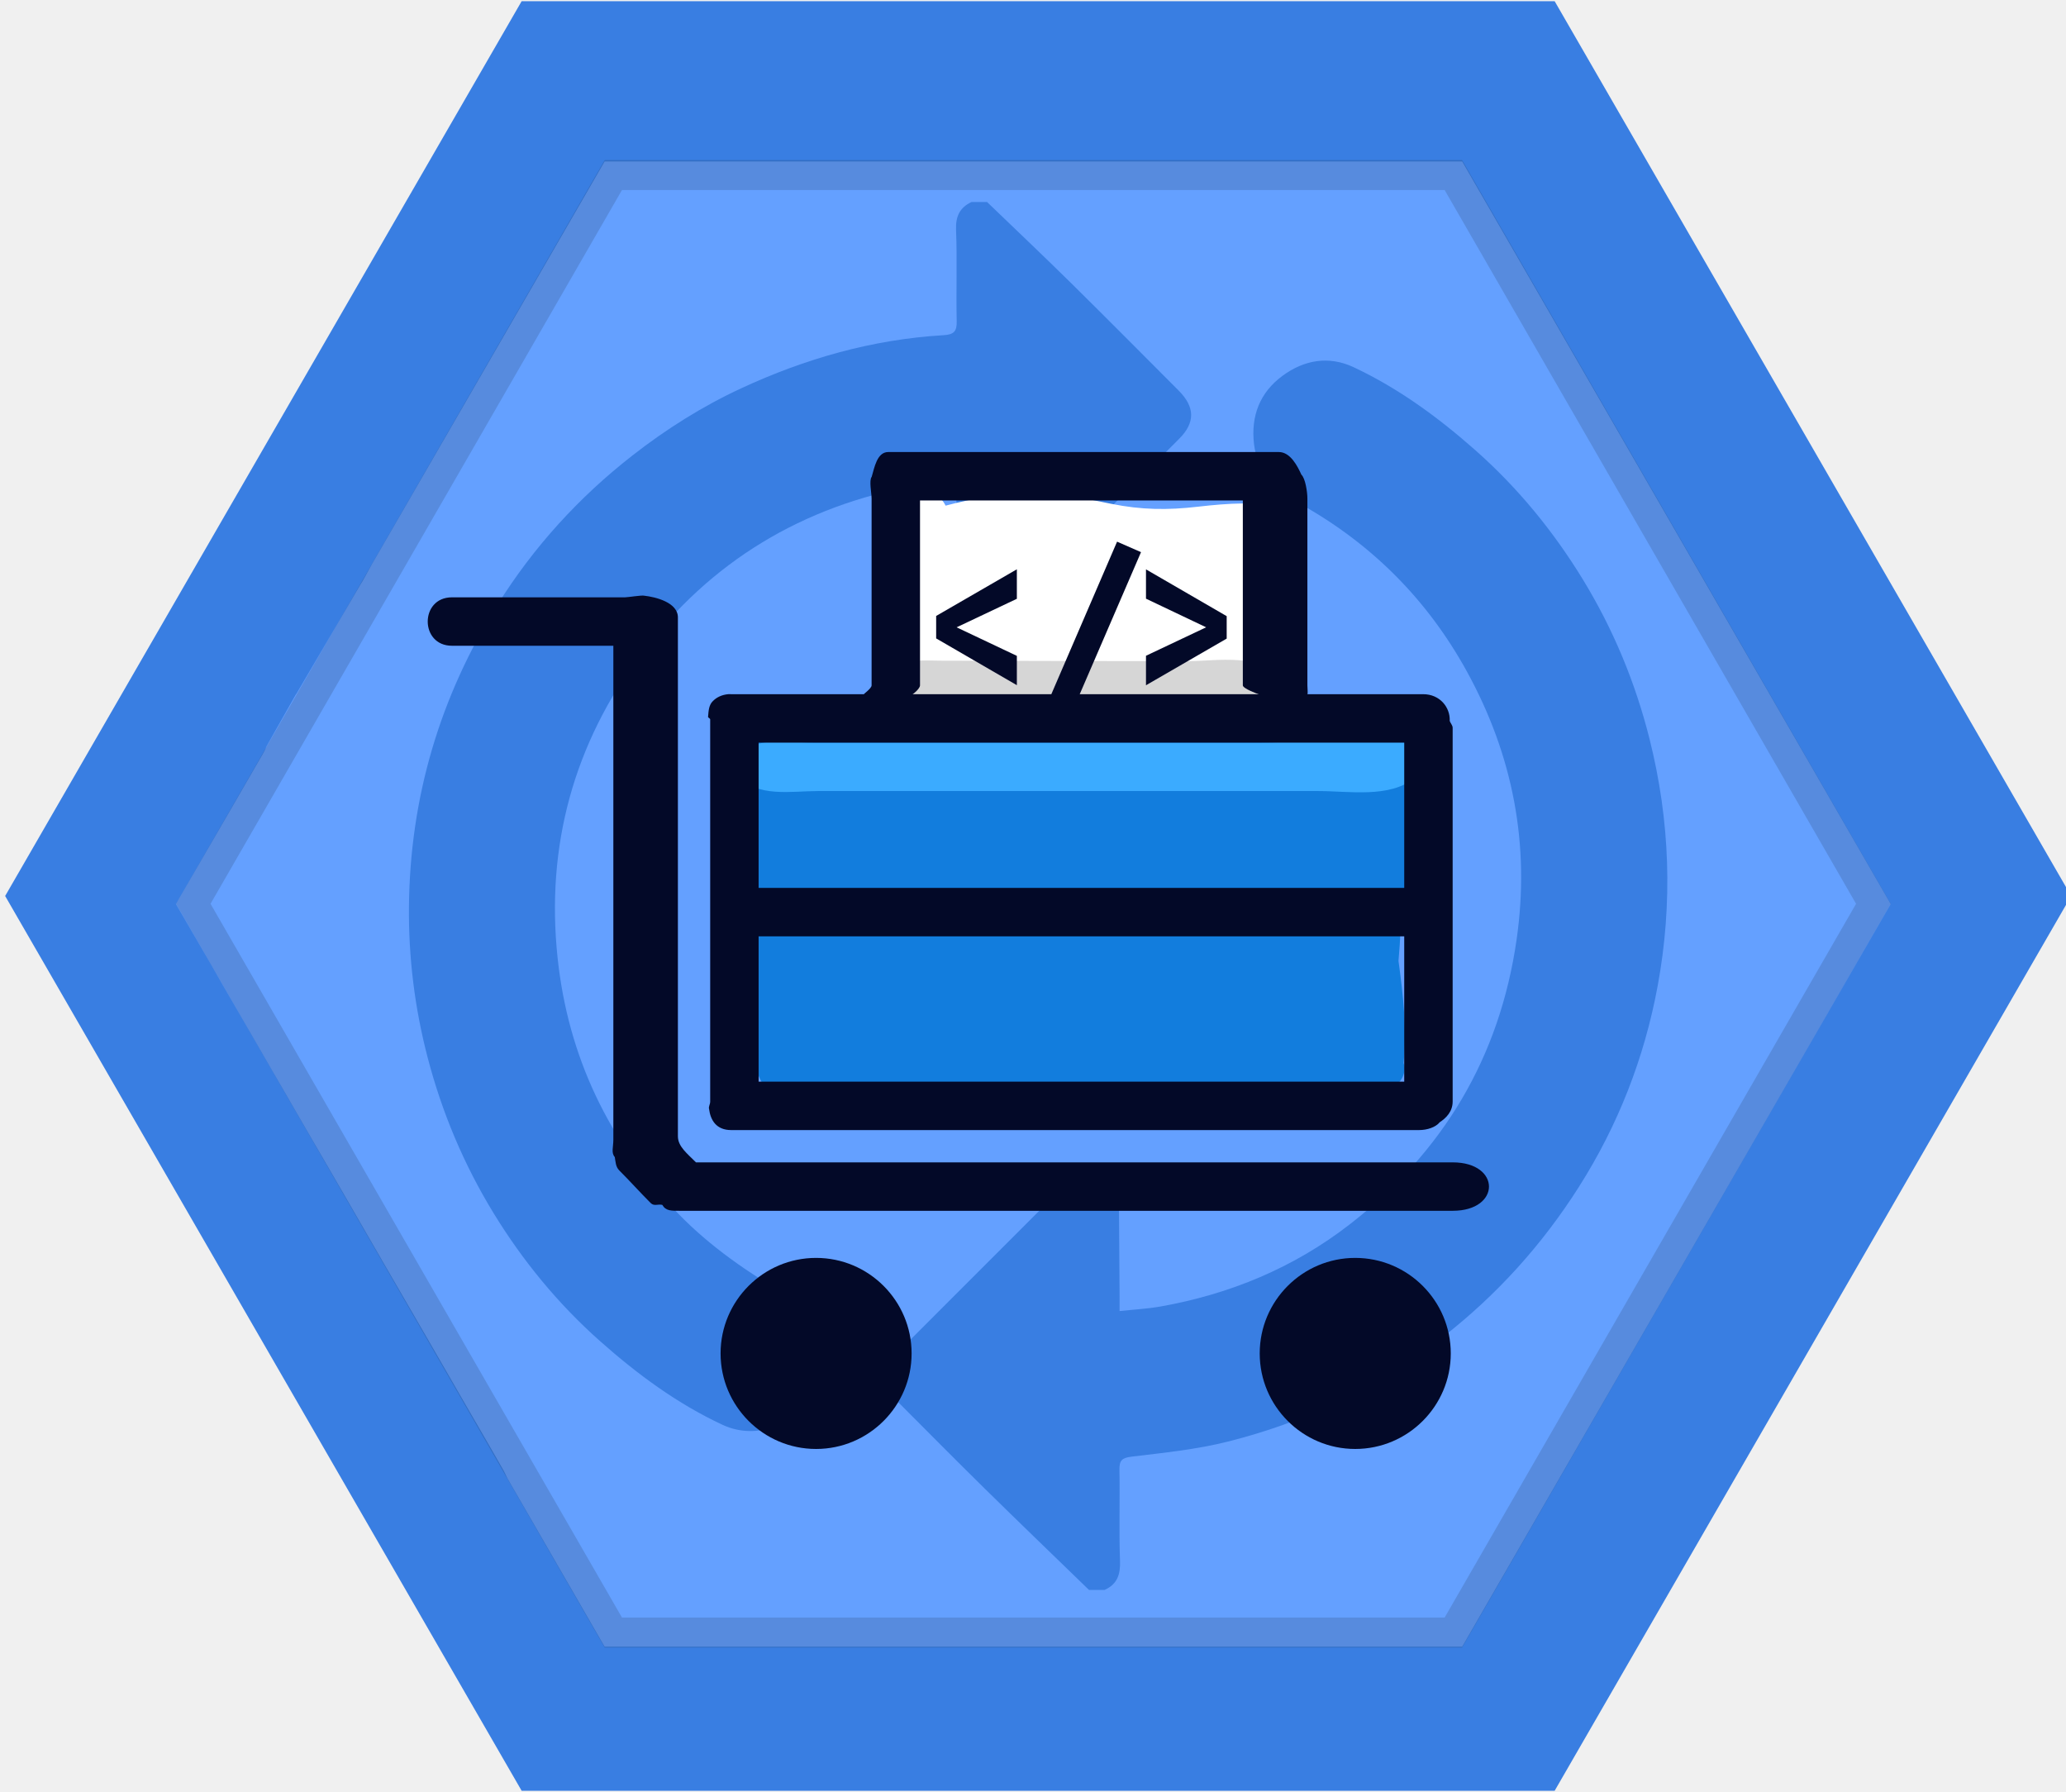
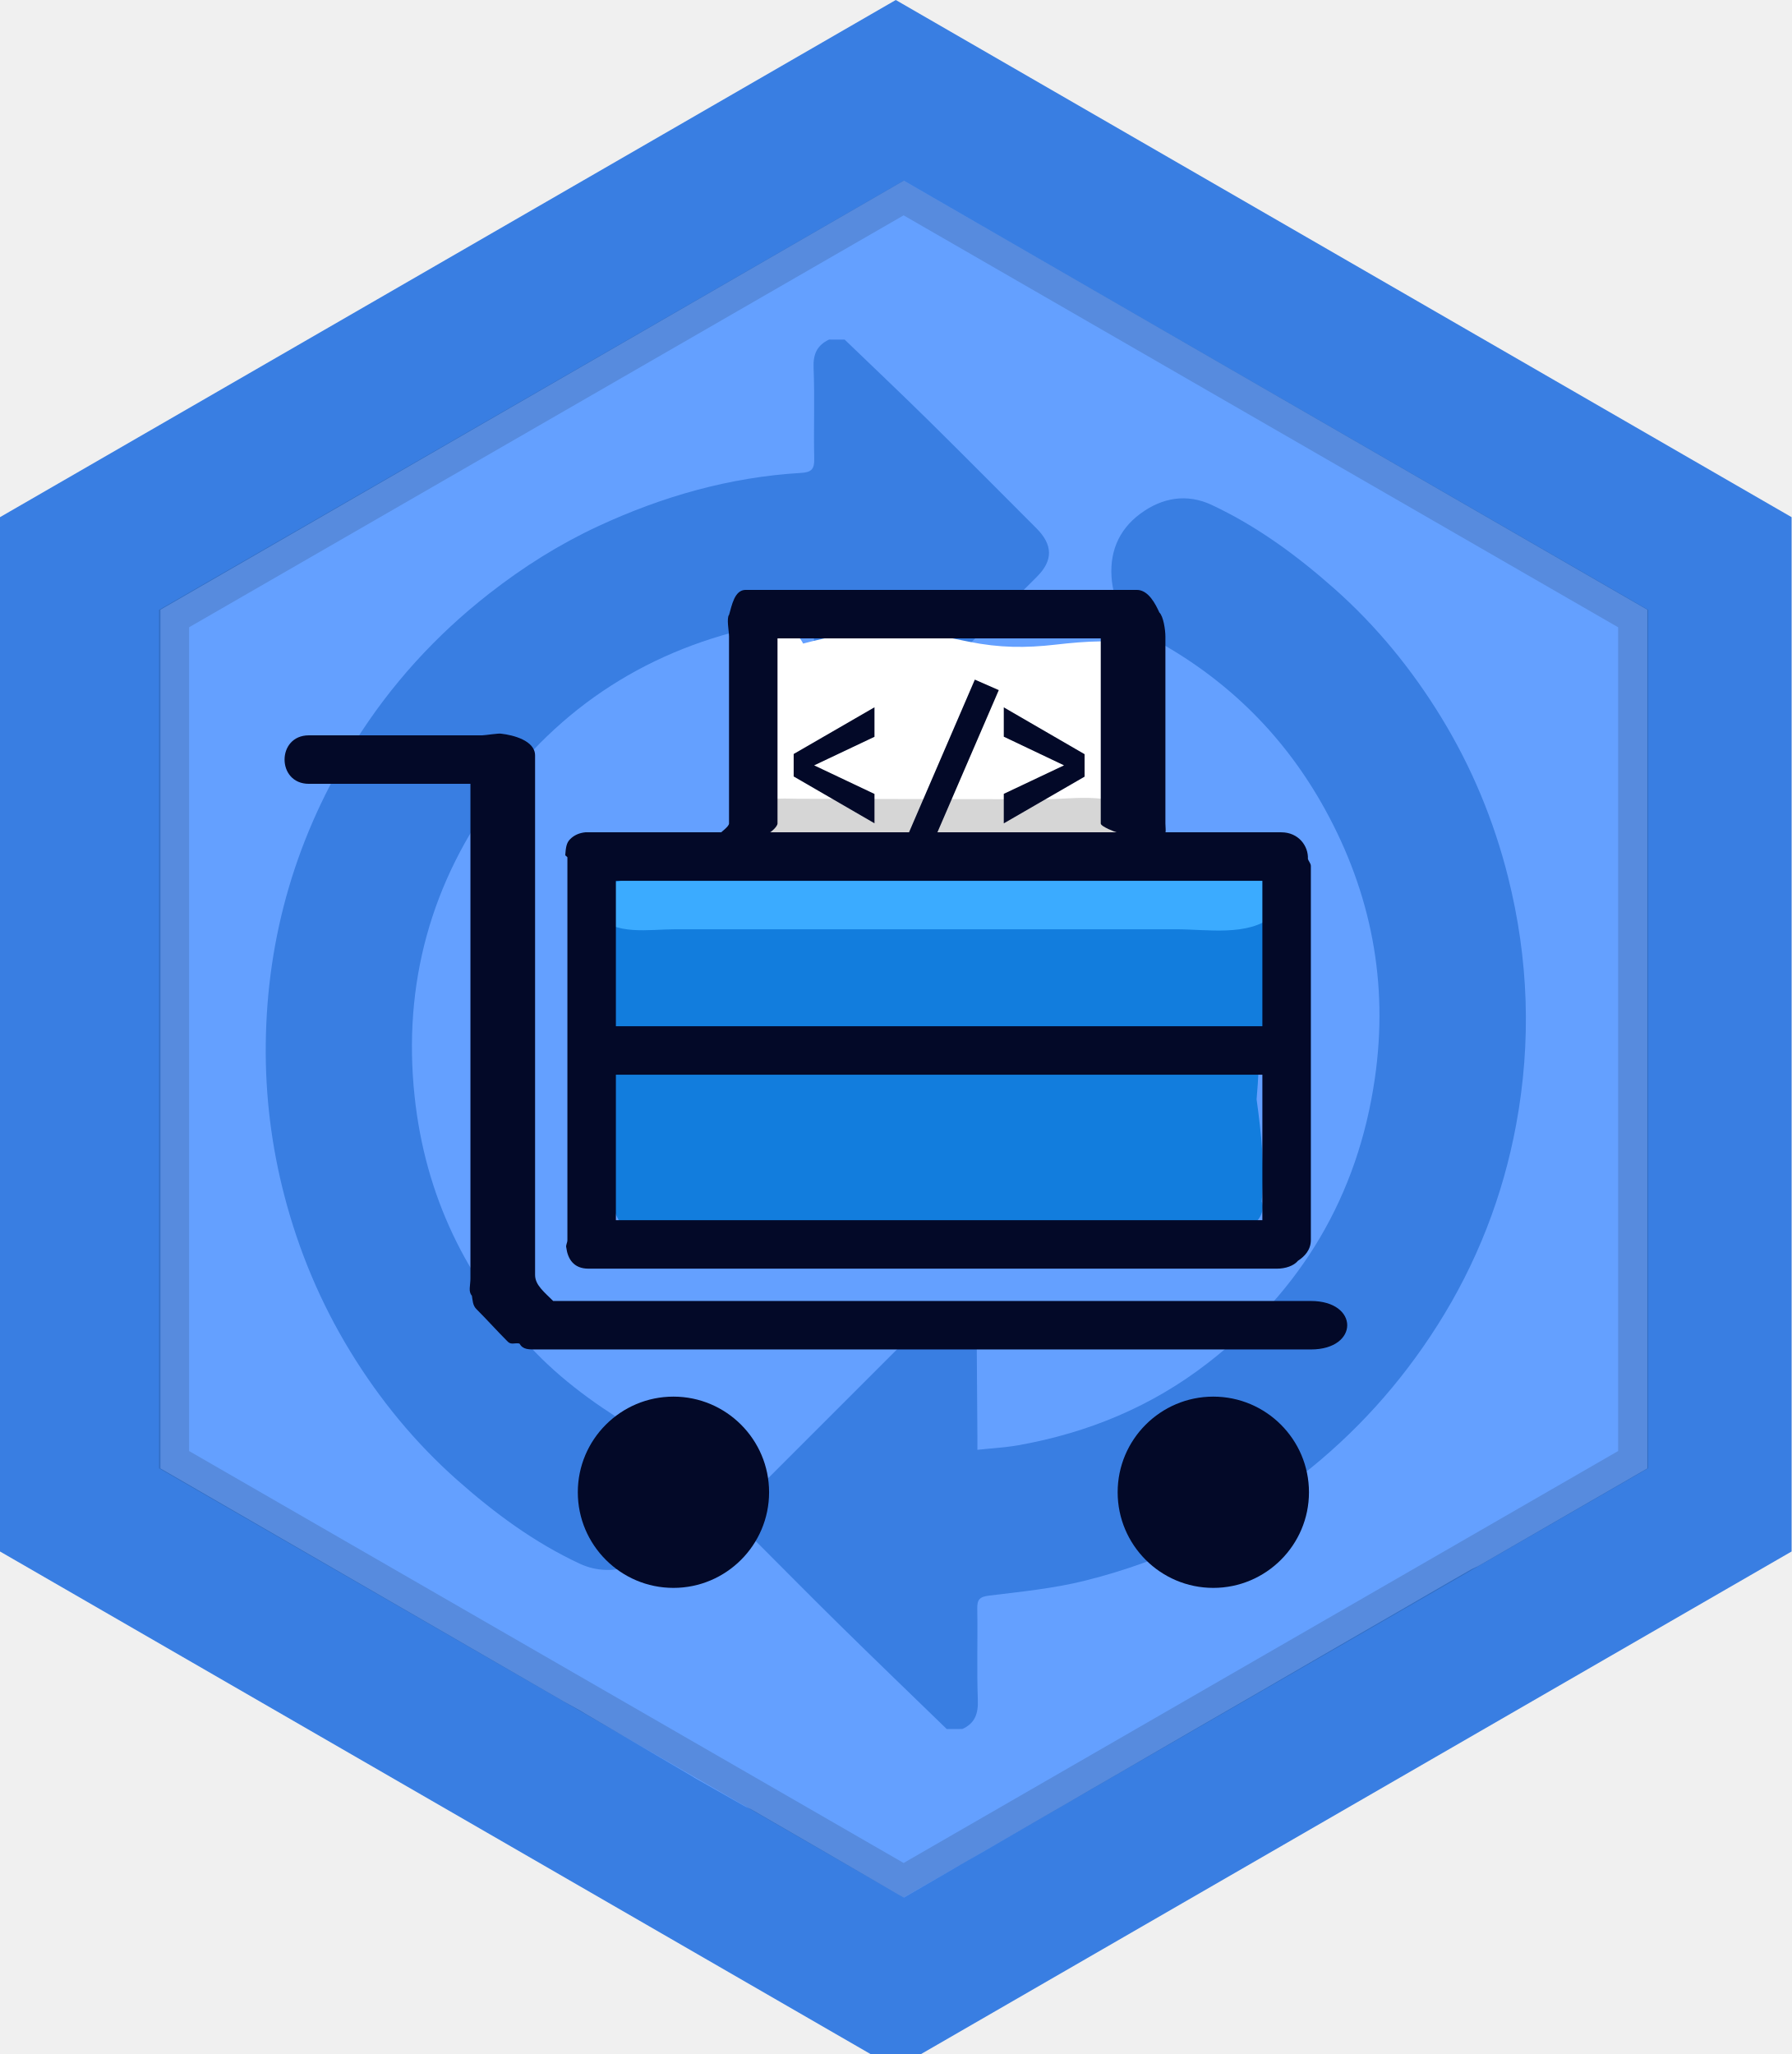
- <svg xmlns="http://www.w3.org/2000/svg" version="1.1" id="Layer_11" x="0px" y="0px" width="128px" height="111px" viewBox="0 0 128 111" enable-background="new 0 0 128 111" xml:space="preserve">
-   <polygon fill="#397EE2" points="32.319,110.926 0.319,55.5 32.319,0.074 96.319,0.074 128.319,55.5 96.319,110.926 " />
-   <polygon fill="#64A0FF" points="117.14,56 90.59,102 37.46,102 31.44,91.574 31.32,91.327 31.26,91.204 31.2,91.087 30.58,90.004   29.48,88.102 29.42,88.001 28.84,87 26.53,83 25.37,81 24.21,79 23.71,78.14 23.63,78 21.32,74 19.58,71 19.37,70.64 18.42,69   17.63,67.63 16.95,66.46 15.53,64 14.37,62 13.82,61.05 13.79,61 13.22,60 12.96,59.55 12.64,59 10.9,56 11.11,55.63 13.17,52.08   14.74,49.37 14.82,49.23 16.12,46.98 16.13,46.97 16.39,46.51 16.52,46.215 18.34,43 18.35,43 21.32,37.935 22.32,36.228   22.47,35.984 23.05,34.937 37.46,10 90.59,10 " />
+ <svg xmlns="http://www.w3.org/2000/svg" version="1.1" id="Layer_11" x="0px" y="0px" width="110.852px" height="127.094px" viewBox="8.893 -8.5 110.852 127.094" enable-background="new 8.893 -8.5 110.852 127.094" xml:space="preserve">
+   <polygon fill="#397EE2" points="119.744,87.5 64.318,119.5 8.893,87.5 8.893,23.5 64.318,-8.5 119.744,23.5 " />
+   <polygon fill="#64A0FF" points="64.818,2.678 110.818,29.229 110.818,82.358 100.393,88.379 100.146,88.499 100.022,88.559   99.905,88.618 98.822,89.238 96.92,90.339 96.819,90.398 95.818,90.979 91.818,93.289 89.818,94.448 87.818,95.608 86.959,96.108   86.818,96.188 82.818,98.499 79.818,100.238 79.459,100.448 77.818,101.398 76.448,102.188 75.278,102.868 72.818,104.289   70.818,105.448 69.868,105.999 69.818,106.028 68.818,106.599 68.368,106.858 67.818,107.179 64.818,108.919 64.448,108.709   60.898,106.648 58.188,105.078 58.049,104.999 55.799,103.698 55.788,103.688 55.328,103.429 55.033,103.299 51.818,101.479   51.818,101.469 46.754,98.499 45.047,97.499 44.803,97.349 43.756,96.769 18.818,82.358 18.818,29.229 " />
  <g>
-     <path fill-rule="evenodd" clip-rule="evenodd" fill="#397EE2" d="M61.154,12.513c1.742,1.677,3.499,3.34,5.221,5.037   c2.23,2.2,4.436,4.427,6.65,6.644c1.016,1.018,1.031,1.984,0.037,2.98c-3.636,3.64-7.273,7.28-10.914,10.917   c-0.871,0.87-1.704,1.056-2.415,0.478c-0.24-0.195-0.453-0.581-0.457-0.882c-0.038-2.357-0.021-4.714-0.021-7.072   c0-0.247,0-0.493,0-0.832c-0.891,0.099-1.709,0.141-2.508,0.285c-7.012,1.27-12.743,4.7-17.014,10.403   c-4.178,5.58-5.923,11.916-5.188,18.851c0.647,6.112,3.166,11.395,7.452,15.83c2.021,2.092,4.391,3.701,6.884,5.162   c1.954,1.146,2.67,3.834,1.609,5.834c-1.126,2.129-3.622,3.088-5.716,2.113c-2.818-1.311-5.293-3.143-7.61-5.199   c-2.602-2.311-4.784-4.972-6.593-7.931c-1.834-3.001-3.185-6.212-4.076-9.624c-0.804-3.078-1.189-6.205-1.158-9.369   c0.068-6.746,1.92-12.992,5.503-18.707c2.228-3.555,5.012-6.615,8.326-9.204c2.102-1.643,4.344-3.055,6.749-4.171   c3.97-1.843,8.137-3.032,12.529-3.292c0.651-0.038,0.844-0.224,0.829-0.876c-0.044-1.876,0.037-3.755-0.04-5.628   c-0.035-0.85,0.217-1.395,0.958-1.748C60.513,12.513,60.833,12.513,61.154,12.513z" />
-     <path fill-rule="evenodd" clip-rule="evenodd" fill="#397EE2" d="M67.471,98.486c-2.161-2.096-4.333-4.184-6.481-6.297   c-1.827-1.795-3.627-3.617-5.437-5.43c-0.969-0.973-0.968-1.955,0.008-2.932c3.635-3.641,7.274-7.279,10.915-10.916   c0.496-0.495,1.035-0.912,1.811-0.764c0.664,0.125,1.023,0.527,1.03,1.201c0.02,2.334,0.034,4.668,0.048,7   c0.002,0.25,0,0.498,0,0.863c0.885-0.096,1.721-0.139,2.538-0.283c4.304-0.766,8.249-2.398,11.71-5.08   c5.793-4.488,9.297-10.352,10.346-17.629c0.85-5.881-0.219-11.424-3.076-16.623c-2.438-4.436-5.88-7.893-10.295-10.364   c-1.51-0.844-2.686-1.918-2.896-3.736c-0.2-1.723,0.362-3.184,1.763-4.215c1.341-0.987,2.865-1.26,4.41-0.535   c2.791,1.311,5.255,3.119,7.559,5.157c2.623,2.321,4.814,5.002,6.637,7.98c1.883,3.079,3.255,6.38,4.137,9.89   c1.274,5.072,1.449,10.188,0.501,15.312c-0.822,4.441-2.447,8.61-4.88,12.438c-2.274,3.58-5.069,6.678-8.425,9.295   c-3.995,3.113-8.454,5.258-13.337,6.482c-1.941,0.488-3.96,0.688-5.954,0.93c-0.604,0.074-0.757,0.24-0.747,0.818   c0.035,1.875-0.035,3.754,0.035,5.629c0.032,0.85-0.168,1.453-0.958,1.809C68.112,98.486,67.791,98.486,67.471,98.486z" />
+     <path fill="#397EE2" d="M61.154,12.513c1.742,1.677,3.499,3.34,5.221,5.037c2.23,2.2,4.436,4.427,6.65,6.644   c1.016,1.018,1.031,1.984,0.037,2.98c-3.637,3.64-7.273,7.28-10.915,10.917c-0.871,0.87-1.704,1.056-2.415,0.478   c-0.24-0.195-0.453-0.581-0.457-0.882c-0.038-2.357-0.021-4.714-0.021-7.072c0-0.247,0-0.493,0-0.832   c-0.891,0.099-1.709,0.141-2.508,0.285c-7.012,1.27-12.743,4.7-17.014,10.403c-4.178,5.58-5.923,11.916-5.188,18.851   c0.647,6.111,3.166,11.395,7.452,15.83c2.021,2.092,4.391,3.701,6.884,5.162c1.954,1.146,2.67,3.834,1.609,5.834   c-1.126,2.129-3.622,3.088-5.716,2.112c-2.818-1.311-5.293-3.143-7.61-5.198c-2.602-2.312-4.784-4.973-6.593-7.932   c-1.834-3.001-3.185-6.212-4.076-9.624c-0.804-3.077-1.189-6.205-1.158-9.368c0.068-6.747,1.92-12.993,5.503-18.708   c2.228-3.555,5.012-6.615,8.326-9.204c2.102-1.643,4.344-3.055,6.749-4.171c3.97-1.843,8.137-3.032,12.529-3.292   c0.651-0.038,0.844-0.224,0.829-0.876c-0.044-1.876,0.037-3.755-0.04-5.628c-0.035-0.85,0.217-1.395,0.958-1.748   C60.513,12.513,60.833,12.513,61.154,12.513z" />
+     <path fill="#397EE2" d="M67.471,98.486c-2.16-2.096-4.333-4.185-6.48-6.297c-1.827-1.795-3.627-3.617-5.437-5.431   c-0.969-0.973-0.968-1.954,0.008-2.932c3.635-3.642,7.274-7.279,10.916-10.916c0.496-0.495,1.035-0.912,1.811-0.765   c0.664,0.125,1.023,0.527,1.029,1.201c0.021,2.334,0.035,4.668,0.049,7c0.002,0.25,0,0.498,0,0.863   c0.885-0.096,1.721-0.139,2.537-0.283c4.305-0.766,8.25-2.397,11.711-5.08c5.793-4.488,9.297-10.352,10.346-17.629   c0.85-5.881-0.219-11.424-3.076-16.623c-2.438-4.436-5.88-7.893-10.295-10.364c-1.51-0.844-2.686-1.918-2.896-3.736   c-0.199-1.723,0.363-3.184,1.764-4.215c1.341-0.987,2.865-1.26,4.41-0.535c2.791,1.311,5.255,3.119,7.559,5.157   c2.623,2.321,4.814,5.002,6.637,7.98c1.883,3.079,3.256,6.38,4.138,9.89c1.274,5.072,1.448,10.188,0.501,15.312   c-0.822,4.44-2.447,8.61-4.881,12.438c-2.273,3.58-5.068,6.678-8.424,9.295c-3.996,3.113-8.455,5.258-13.338,6.481   c-1.94,0.488-3.959,0.688-5.953,0.931c-0.604,0.074-0.758,0.239-0.748,0.817c0.035,1.875-0.035,3.754,0.035,5.629   c0.032,0.851-0.168,1.453-0.957,1.81C68.111,98.486,67.791,98.486,67.471,98.486z" />
  </g>
  <g>
    <g>
-       <path fill="#127DDD" d="M85.984,45.312c-0.182-0.046-0.37-0.064-0.559-0.064c-1.002-0.933-3.339-0.79-4.405-0.645    c-0.064,0.008-0.132,0.02-0.197,0.031c-0.78-0.254-1.604,0.287-2.252,0.96c-0.121,0.081-0.238,0.167-0.353,0.256    c-0.151-0.178-0.338-0.332-0.58-0.45c-0.56-0.273-1.08-0.22-1.55,0.019c-0.367-0.521-1.072-0.799-1.677-0.436    c-0.396,0.237-0.763,0.504-1.107,0.794c-0.035-0.634-0.465-1.211-1.29-1.136c-2.179,0.2-5.11-0.078-7.554,0.511    c-0.603,0.094-1.199,0.221-1.787,0.394c-0.139-0.074-0.307-0.118-0.508-0.122c-2.362-0.003-4.721-0.111-7.083-0.121    c-1.851-0.008-4.344-0.222-6.017,0.732c-0.074,0.042-0.144,0.087-0.213,0.131c-0.382-0.763-1.595-1.105-2.001-0.123    c-0.938,2.261-2.052,6.393-0.411,8.562c0.048,0.063,0.105,0.122,0.167,0.176c0.035,0.456,0.071,0.911,0.103,1.363    c-0.037,0.097-0.067,0.201-0.081,0.323c-0.11,1.06-0.192,2.121-0.253,3.184c-0.109,1.197-0.195,2.41-0.132,3.59    c-0.005,0.333-0.009,0.663-0.012,0.994c-0.002,0.307,0.088,0.552,0.231,0.739c0.174,0.82,0.457,1.616,0.897,2.369    c0.235,0.401,0.941,0.598,1.351,0.374c0.355-0.193,0.649-0.385,0.925-0.628c0.163,0.134,0.357,0.224,0.565,0.232    c0.084,0.003,0.167,0.014,0.25,0.021c1.415,1.165,3.293,1.21,5.063,1.213c0.441,0,0.726-0.181,0.883-0.442    c0.855,0.65,1.96,0.681,3.39-0.314c0.051-0.034,0.093-0.075,0.136-0.118c0.624,0.002,1.248-0.014,1.869-0.045    c0.961,0.145,1.918,0.433,2.855,0.63c1.707,0.359,3.321,0.456,4.97-0.185c0.248-0.097,0.432-0.275,0.551-0.495    c0.144-0.01,0.285-0.026,0.425-0.052c0.175,0.015,0.351,0.029,0.526,0.042c0.685,0.114,1.371,0.234,2.058,0.342    c0.403,0.747,1.306,0.715,1.915,0.255c0.721,0.075,1.446,0.12,2.176,0.116c0.446-0.004,0.822-0.242,1.078-0.57    c0.115-0.005,0.232-0.011,0.349-0.016c0.115,0.009,0.235,0.005,0.356-0.017c0.178-0.01,0.354-0.016,0.53-0.023    c0.016,0.097,0.025,0.193,0.041,0.289c0.188,1.085,1.927,1.341,2.397,0.336c0.097-0.206,0.186-0.414,0.271-0.622    c0.611,0.018,1.223,0.032,1.83,0.012c0.555,0.457,1.34,0.362,1.779-0.188c0.011-0.002,0.023-0.003,0.034-0.006    c0.711-0.145,1.276-0.928,1.027-1.643c0.206-2.111-0.026-4.223-0.316-6.318c0.052-0.638,0.106-1.275,0.119-1.91    c0.008-0.017,0.02-0.035,0.028-0.053c1.066-2.428,1.011-5.89,0.295-8.404c0.254-0.276,0.446-0.604,0.56-0.99    C88.004,46.95,87.182,45.607,85.984,45.312z" />
+       <path fill="#127DDD" d="M85.984,45.312c-0.182-0.046-0.371-0.064-0.56-0.064c-1.002-0.933-3.339-0.79-4.405-0.645    c-0.063,0.008-0.131,0.02-0.196,0.031c-0.78-0.254-1.604,0.287-2.253,0.96c-0.12,0.081-0.237,0.167-0.353,0.256    c-0.151-0.178-0.338-0.332-0.579-0.45c-0.561-0.273-1.08-0.22-1.551,0.019c-0.367-0.521-1.072-0.799-1.677-0.436    c-0.396,0.237-0.763,0.504-1.106,0.794c-0.035-0.634-0.466-1.211-1.291-1.136c-2.179,0.2-5.109-0.078-7.554,0.511    c-0.603,0.094-1.199,0.221-1.787,0.394c-0.139-0.074-0.307-0.118-0.508-0.122c-2.362-0.003-4.721-0.111-7.083-0.121    c-1.851-0.008-4.344-0.222-6.017,0.732c-0.074,0.042-0.144,0.087-0.213,0.131c-0.382-0.763-1.595-1.105-2.001-0.123    c-0.938,2.261-2.052,6.393-0.411,8.562c0.048,0.063,0.105,0.122,0.167,0.176c0.035,0.456,0.071,0.911,0.103,1.363    c-0.037,0.097-0.067,0.2-0.081,0.322c-0.11,1.061-0.192,2.121-0.253,3.184c-0.109,1.197-0.195,2.41-0.132,3.591    c-0.005,0.333-0.009,0.663-0.012,0.993c-0.002,0.308,0.088,0.553,0.231,0.74c0.174,0.819,0.457,1.615,0.897,2.368    c0.235,0.401,0.941,0.599,1.351,0.374c0.355-0.193,0.649-0.385,0.925-0.628c0.163,0.134,0.357,0.224,0.565,0.231    c0.084,0.004,0.167,0.015,0.25,0.021c1.415,1.165,3.293,1.21,5.063,1.213c0.441,0,0.726-0.181,0.883-0.441    c0.855,0.65,1.96,0.681,3.39-0.314c0.051-0.033,0.093-0.074,0.136-0.117c0.624,0.002,1.248-0.015,1.869-0.046    c0.961,0.146,1.918,0.433,2.854,0.63c1.707,0.359,3.321,0.457,4.971-0.185c0.248-0.097,0.432-0.274,0.551-0.495    c0.145-0.01,0.285-0.025,0.425-0.052c0.175,0.015,0.351,0.028,0.526,0.042c0.686,0.113,1.371,0.234,2.059,0.342    c0.402,0.747,1.305,0.715,1.914,0.255c0.721,0.075,1.446,0.12,2.176,0.116c0.446-0.004,0.822-0.242,1.078-0.57    c0.115-0.005,0.232-0.011,0.35-0.016c0.115,0.009,0.234,0.005,0.355-0.018c0.178-0.01,0.354-0.016,0.53-0.022    c0.017,0.097,0.024,0.192,0.041,0.289c0.188,1.085,1.927,1.341,2.397,0.336c0.097-0.206,0.186-0.414,0.271-0.622    c0.61,0.018,1.224,0.032,1.83,0.012c0.555,0.457,1.34,0.362,1.778-0.188c0.012-0.002,0.023-0.004,0.035-0.006    c0.711-0.146,1.275-0.928,1.026-1.644c0.206-2.11-0.026-4.223-0.315-6.317c0.051-0.639,0.105-1.275,0.119-1.91    c0.008-0.018,0.02-0.035,0.027-0.053c1.066-2.429,1.012-5.891,0.295-8.404c0.254-0.276,0.446-0.604,0.561-0.99    C88.004,46.95,87.182,45.607,85.984,45.312z" />
    </g>
    <g>
-       <path fill="#3BABFF" d="M87.664,46.407c-1.143-1.022-2.851-0.589-4.293-0.606C81.631,45.779,79.891,46,78.15,46H50.389    c-1.56,0-3.544-0.453-4.646,0.833c-0.304,0.354-0.278,0.884,0.015,1.234C46.894,49.417,49.06,49,50.661,49h31.031    c1.881,0,4.426,0.454,5.947-0.812C88.136,47.775,88.143,46.834,87.664,46.407z" />
+       <path fill="#3BABFF" d="M87.664,46.407c-1.143-1.022-2.852-0.589-4.293-0.606C81.631,45.779,79.891,46,78.15,46H50.389    c-1.56,0-3.544-0.453-4.646,0.833c-0.304,0.354-0.278,0.884,0.015,1.234C46.894,49.417,49.06,49,50.661,49h31.03    c1.881,0,4.427,0.454,5.947-0.812C88.137,47.775,88.143,46.834,87.664,46.407z" />
    </g>
    <g>
-       <path fill="#FFFFFF" d="M79.771,31.422c-1.843-0.37-3.698-0.249-5.554-0.035c-1.88,0.218-3.504,0.199-5.365-0.178    c-1.694-0.344-3.37-0.719-5.108-0.689c-1.756,0.032-3.472,0.358-5.162,0.802c-0.007-0.015-0.012-0.03-0.02-0.044    c-0.467-0.904-1.559-1.168-2.287-0.37c-0.95,1.042-1.152,2.728-0.879,4.225c-0.175,0.587-0.279,1.196-0.284,1.834    c-0.004,0.654,0.462,1.091,1.004,1.224c0,0.503,0.048,1,0.17,1.489c-0.034,0.065-0.061,0.133-0.082,0.202    c-0.397,0.478-0.422,1.285,0.029,1.805c-0.249,0.729,0.053,1.61,1.028,1.61c0.963,0,1.927,0,2.89-0.001    c0.112,0,0.215-0.011,0.314-0.03c4.299-0.063,8.597-0.211,12.896-0.254c1.947-0.02,4.05,0.226,5.44-1.388    c1.047-1.218,1.019-3.176,0.728-4.65c-0.031-0.164-0.101-0.321-0.193-0.464c0.396-1.081,0.875-2.126,1.339-3.184    C81.015,32.555,80.651,31.6,79.771,31.422z" />
+       <path fill="#FFFFFF" d="M79.771,31.422c-1.844-0.37-3.698-0.249-5.555-0.035c-1.88,0.218-3.504,0.199-5.365-0.178    c-1.693-0.344-3.369-0.719-5.107-0.689c-1.756,0.032-3.472,0.358-5.162,0.802c-0.007-0.015-0.012-0.03-0.02-0.044    c-0.467-0.904-1.559-1.168-2.287-0.37c-0.95,1.042-1.152,2.728-0.879,4.225c-0.175,0.587-0.279,1.196-0.284,1.834    c-0.004,0.654,0.462,1.091,1.004,1.224c0,0.503,0.048,1,0.17,1.489c-0.034,0.065-0.061,0.133-0.082,0.202    c-0.397,0.478-0.422,1.285,0.029,1.805c-0.249,0.729,0.053,1.61,1.028,1.61c0.963,0,1.927,0,2.89-0.001    c0.112,0,0.215-0.011,0.314-0.03c4.299-0.063,8.598-0.211,12.896-0.254c1.947-0.02,4.05,0.226,5.439-1.388    c1.047-1.218,1.02-3.176,0.729-4.65c-0.031-0.164-0.102-0.321-0.193-0.464c0.396-1.081,0.875-2.126,1.339-3.184    C81.016,32.555,80.65,31.6,79.771,31.422z" />
    </g>
    <g>
-       <path fill="#D6D6D6" d="M79.265,42.101c-1.062-1.699-3.935-1.146-5.67-1.148c-2.024-0.002-4.046-0.004-6.069-0.006    c-2.073-0.001-4.147-0.008-6.221-0.015c-1.011-0.003-2.021-0.008-3.031-0.008c-1.142,0-2.248-0.181-2.99,0.814    c-0.309,0.415-0.455,1-0.117,1.456c1.132,1.527,3.62,0.966,5.324,0.96c2.461-0.008,4.922-0.016,7.384-0.017    c2.133-0.001,4.266-0.003,6.397-0.006c1.608-0.002,3.998,0.393,5.003-1.166C79.437,42.715,79.419,42.348,79.265,42.101z" />
+       <path fill="#D6D6D6" d="M79.266,42.101c-1.063-1.699-3.936-1.146-5.67-1.148c-2.025-0.002-4.047-0.004-6.07-0.006    c-2.072-0.001-4.146-0.008-6.22-0.015c-1.011-0.003-2.021-0.008-3.031-0.008c-1.142,0-2.248-0.181-2.99,0.814    c-0.309,0.415-0.455,1-0.117,1.456c1.132,1.527,3.62,0.966,5.324,0.96c2.461-0.008,4.922-0.016,7.384-0.017    c2.133-0.001,4.266-0.003,6.396-0.006c1.608-0.002,3.998,0.393,5.004-1.166C79.438,42.715,79.419,42.348,79.266,42.101z" />
    </g>
    <g>
-       <path fill="#030928" d="M90,72c-16,0-31.511,0-47.405,0c-0.04,0,0.64,0.113,0.593,0.066C42.553,71.432,42,71.017,42,70.383    c0-2.26,0-21.953,0-32.137c0-0.929-1.375-1.267-2.09-1.347C39.768,36.858,38.896,37,38.725,37C35.248,37,31,37,28,37c-2,0-2,3,0,3    c0,0,6,0,10,0c0,11,0,20.339,0,30.596c0,0.459-0.145,0.817,0.089,1.075c0.054,0.306,0.049,0.599,0.281,0.831    c0.672,0.671,1.27,1.344,1.943,2.017c0.213,0.213,0.44,0.052,0.719,0.114C41.256,75.021,41.6,75,42.145,75c0,0,31.855,0,47.855,0    C93,75,93,72,90,72z" />
-       <path fill="#030928" d="M45.301,70c14.203,0,28.405,0,42.607,0c0.526,0,1.04-0.176,1.294-0.488C89.593,69.258,90,68.855,90,68.229    c0,0,0-15.518,0-23.145c0-0.162-0.147-0.299-0.182-0.435C89.854,43.834,89.224,43,88.171,43c-2.392,0-4.784,0-7.176,0    C81.043,43,81,42.647,81,42.454c0-3.682,0-7.627,0-11.572c0-0.416-0.128-1.258-0.375-1.485C80.399,28.9,79.959,28,79.23,28    c0,0-15.706,0-23.935,0c-0.088,0-0.177,0-0.264,0c-0.697,0-0.858,0.974-1.025,1.537C53.833,29.75,54,30.545,54,30.882    c0,0,0,7.891,0,11.572C54,42.647,53.481,43,53.529,43c-2.746,0-5.492,0-8.229,0c-0.053,0-0.106-0.007-0.159-0.003    c-0.418,0.034-0.743,0.194-0.976,0.432c-0.238,0.233-0.264,0.555-0.297,0.973C43.864,44.455,44,44.505,44,44.559    c0,0,0,15.78,0,23.671c0,0.182-0.112,0.312-0.07,0.462C44.021,69.396,44.384,70,45.301,70z M87,46c0,3,0,7,0,9c-13,0-27,0-40,0    c0-2,0-6,0-9C54,46,74,46,87,46z M47,58c6,0,27,0,40,0c0,3,0,5,0,9c-13,0-27,0-40,0C47,63,47,61,47,58z M57,42.454    C57,39.182,57,35,57,31c6,0,14,0,20,0c0,3,0,8.702,0,11.454C77,42.647,77.94,43,77.99,43c-3.701,0-7.399,0-11.095,0l3.797-8.798    l-1.483-0.65L65.136,43c-2.869,0-5.738,0-8.601,0C56.583,43,57,42.647,57,42.454z" />
-       <path fill="#030928" d="M50.561,77.918c-3.264,0-5.917,2.654-5.917,5.917c0,3.262,2.654,5.918,5.917,5.918    c3.263,0,5.918-2.656,5.918-5.918C56.479,80.572,53.824,77.918,50.561,77.918z" />
-       <path fill="#030928" d="M83.963,77.918c-3.263,0-5.917,2.654-5.917,5.917c0,3.262,2.654,5.918,5.917,5.918    c3.264,0,5.92-2.656,5.92-5.918C89.883,80.572,87.227,77.918,83.963,77.918z" />
+       <path fill="#030928" d="M90,72c-16,0-31.511,0-47.405,0c-0.04,0,0.64,0.113,0.593,0.066C42.553,71.432,42,71.018,42,70.383    c0-2.26,0-21.953,0-32.137c0-0.929-1.375-1.267-2.09-1.347C39.768,36.858,38.896,37,38.725,37C35.248,37,31,37,28,37c-2,0-2,3,0,3    c0,0,6,0,10,0c0,11,0,20.339,0,30.596c0,0.459-0.145,0.817,0.089,1.075c0.054,0.306,0.049,0.599,0.281,0.831    c0.672,0.671,1.27,1.344,1.943,2.018c0.213,0.213,0.44,0.051,0.719,0.113C41.256,75.021,41.6,75,42.145,75c0,0,31.855,0,47.855,0    C93,75,93,72,90,72z" />
+       <path fill="#030928" d="M45.301,70c14.203,0,28.405,0,42.607,0c0.525,0,1.039-0.176,1.294-0.488    C89.593,69.258,90,68.855,90,68.229c0,0,0-15.518,0-23.145c0-0.162-0.146-0.299-0.182-0.435C89.854,43.834,89.225,43,88.171,43    c-2.392,0-4.784,0-7.176,0C81.043,43,81,42.647,81,42.454c0-3.682,0-7.627,0-11.572c0-0.416-0.128-1.258-0.375-1.485    C80.398,28.9,79.959,28,79.23,28c0,0-15.707,0-23.936,0c-0.088,0-0.177,0-0.264,0c-0.697,0-0.858,0.974-1.025,1.537    C53.833,29.75,54,30.545,54,30.882c0,0,0,7.891,0,11.572C54,42.647,53.481,43,53.529,43c-2.746,0-5.492,0-8.229,0    c-0.053,0-0.106-0.007-0.159-0.003c-0.418,0.034-0.743,0.194-0.976,0.432c-0.238,0.233-0.264,0.555-0.297,0.973    C43.864,44.455,44,44.505,44,44.559c0,0,0,15.78,0,23.671c0,0.182-0.112,0.312-0.07,0.461C44.021,69.396,44.384,70,45.301,70z     M87,46c0,3,0,7,0,9c-13,0-27,0-40,0c0-2,0-6,0-9C54,46,74,46,87,46z M47,58c6,0,27,0,40,0c0,3,0,5,0,9c-13,0-27,0-40,0    C47,63,47,61,47,58z M57,42.454C57,39.182,57,35,57,31c6,0,14,0,20,0c0,3,0,8.702,0,11.454C77,42.647,77.939,43,77.99,43    c-3.701,0-7.399,0-11.096,0l3.797-8.798l-1.482-0.65L65.137,43c-2.87,0-5.739,0-8.602,0C56.583,43,57,42.647,57,42.454z" />
+       <path fill="#030928" d="M50.561,77.918c-3.264,0-5.917,2.654-5.917,5.917s2.654,5.918,5.917,5.918s5.918-2.655,5.918-5.918    S53.824,77.918,50.561,77.918z" />
+       <path fill="#030928" d="M83.963,77.918c-3.263,0-5.917,2.654-5.917,5.917s2.654,5.918,5.917,5.918c3.264,0,5.92-2.655,5.92-5.918    S87.227,77.918,83.963,77.918z" />
      <polygon fill="#030928" points="63,35.264 58,38.154 58,39.545 63,42.442 63,40.626 59.268,38.858 63,37.091   " />
      <polygon fill="#030928" points="76,38.166 71,35.268 71,37.084 74.727,38.857 71,40.62 71,42.447 76,39.557   " />
    </g>
  </g>
  <g opacity="0.13">
-     <path d="M90.584,9.911h-53.12l-26.56,46.074l26.56,46.073h53.12l26.561-46.073L90.584,9.911z M89.504,100.194h-50.97l-25.49-44.21   l25.49-44.211h50.97l25.489,44.211L89.504,100.194z" />
+     <path d="M18.729,29.234v53.12l46.074,26.561l46.073-26.561v-53.12L64.804,2.674L18.729,29.234z M109.012,30.314v50.97   l-44.209,25.49l-44.211-25.49v-50.97L64.803,4.825L109.012,30.314z" />
  </g>
</svg>
